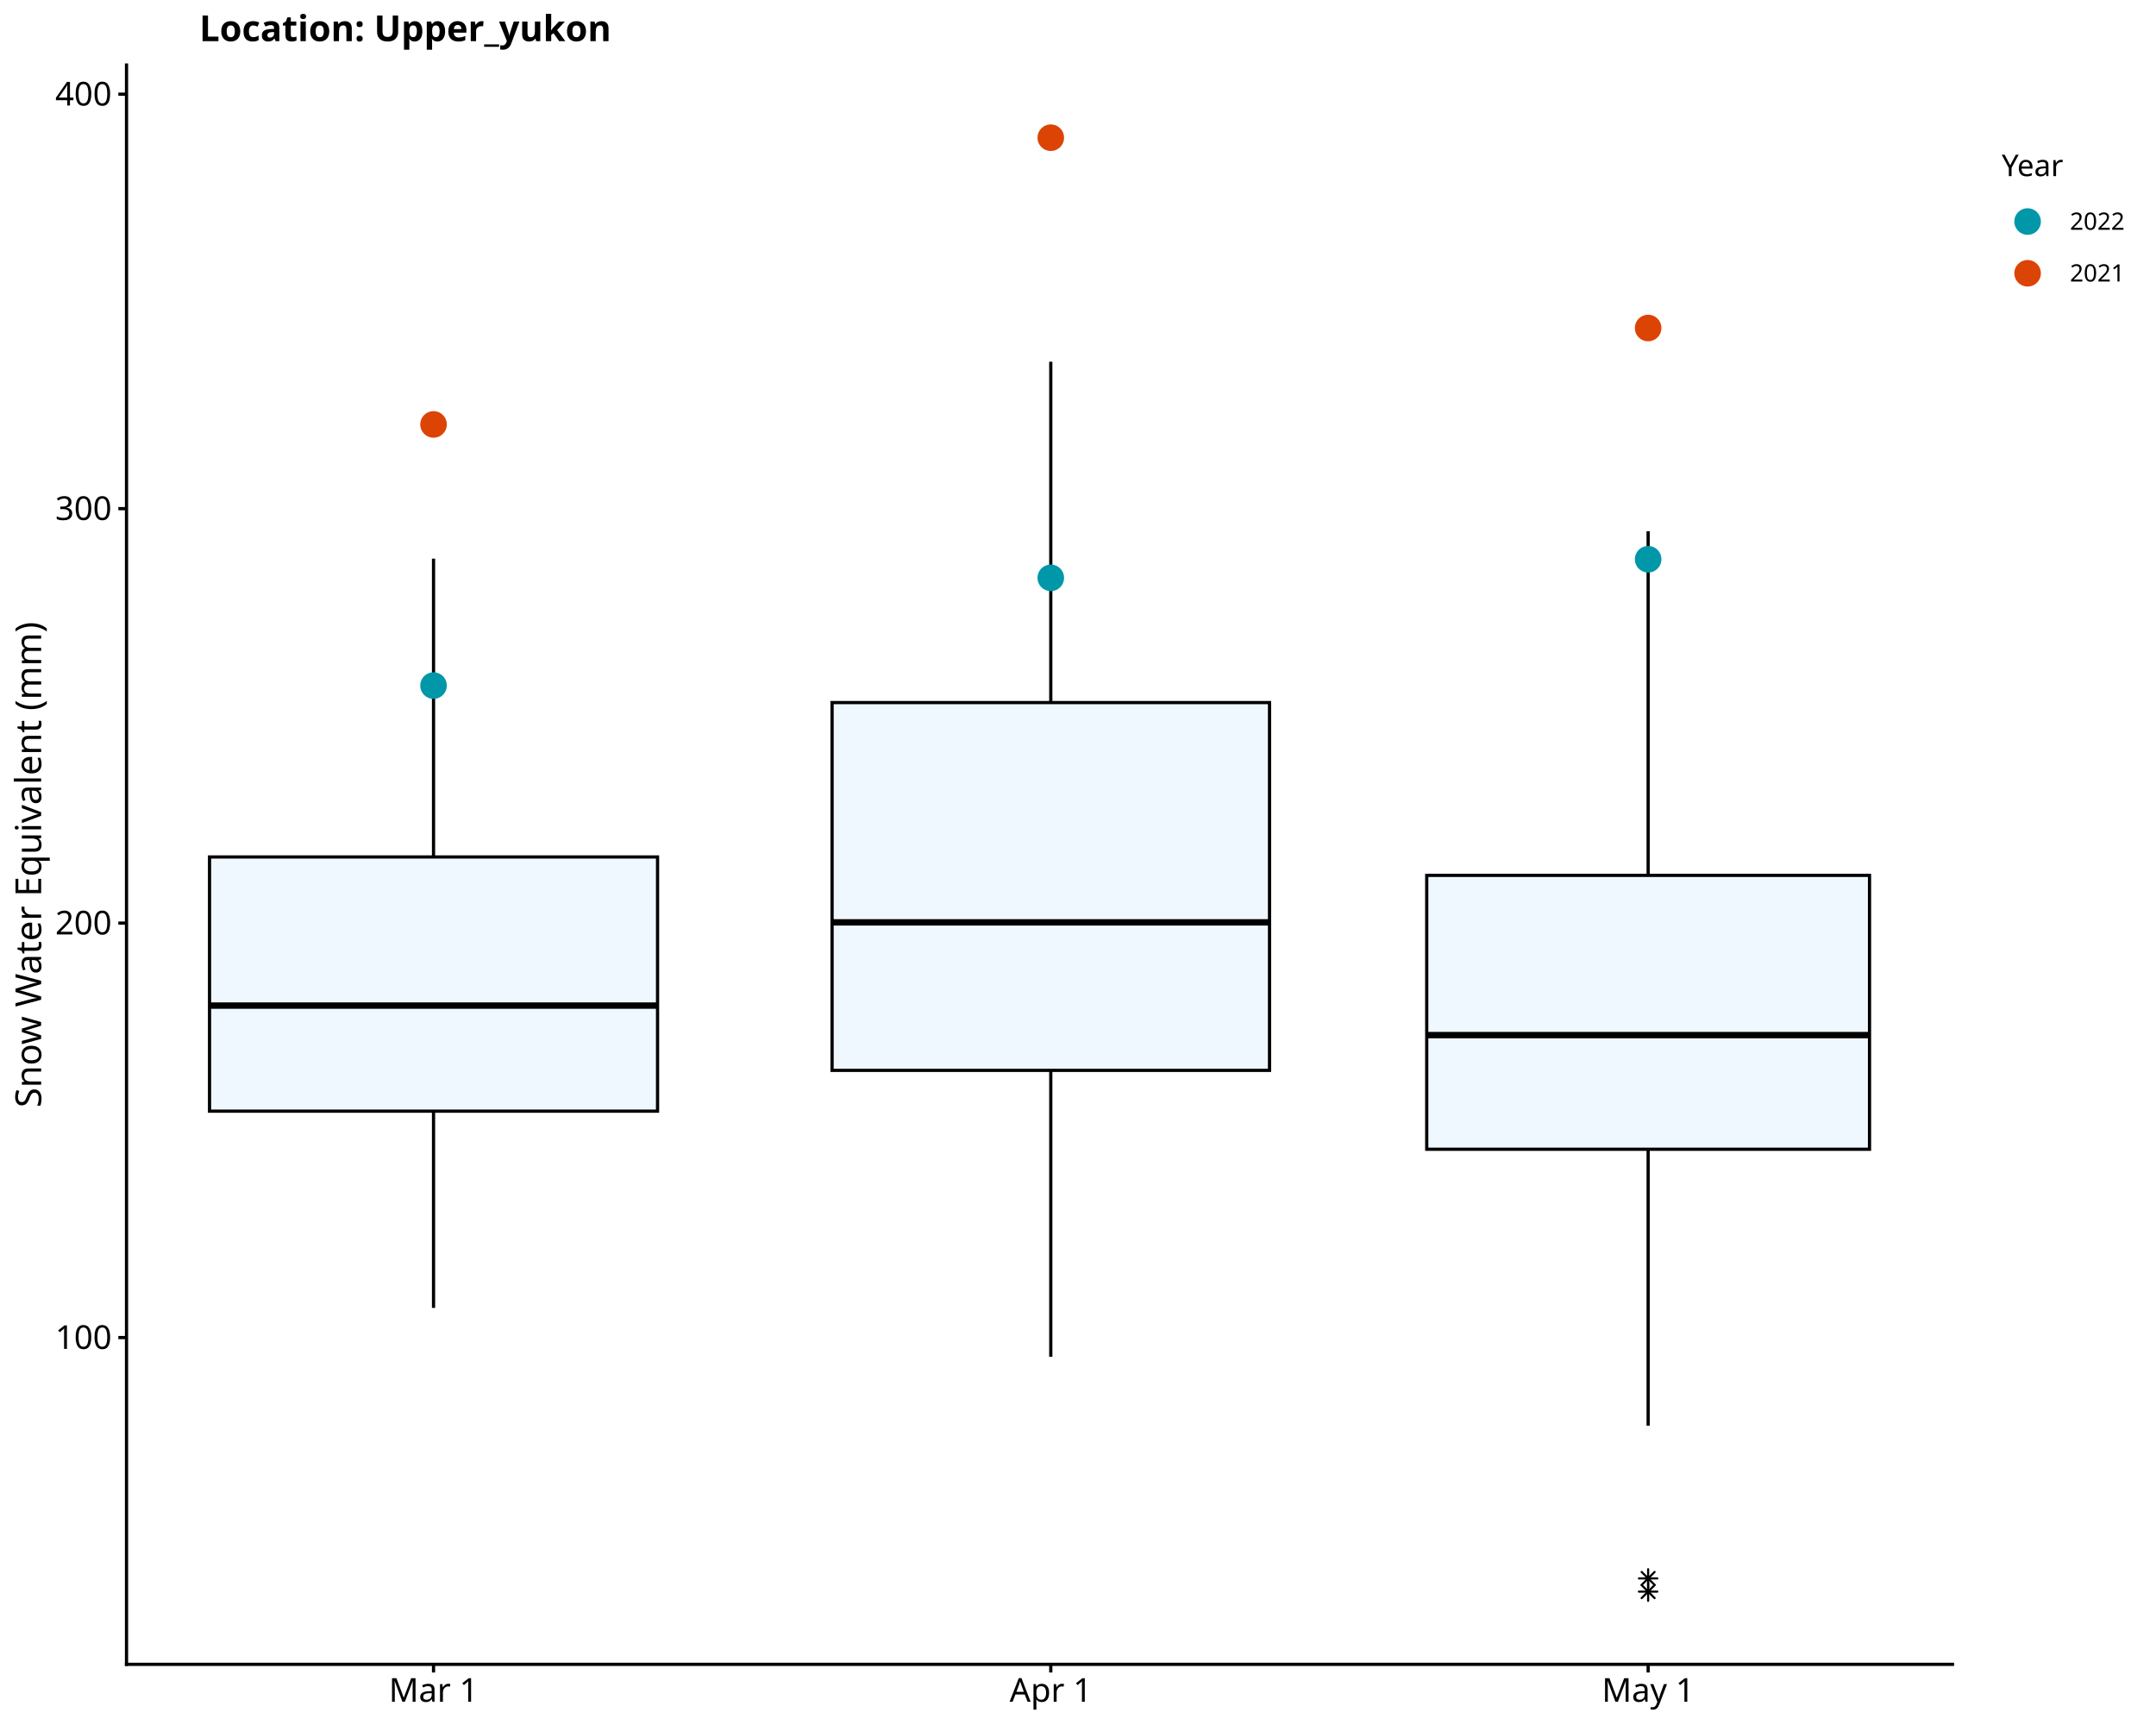
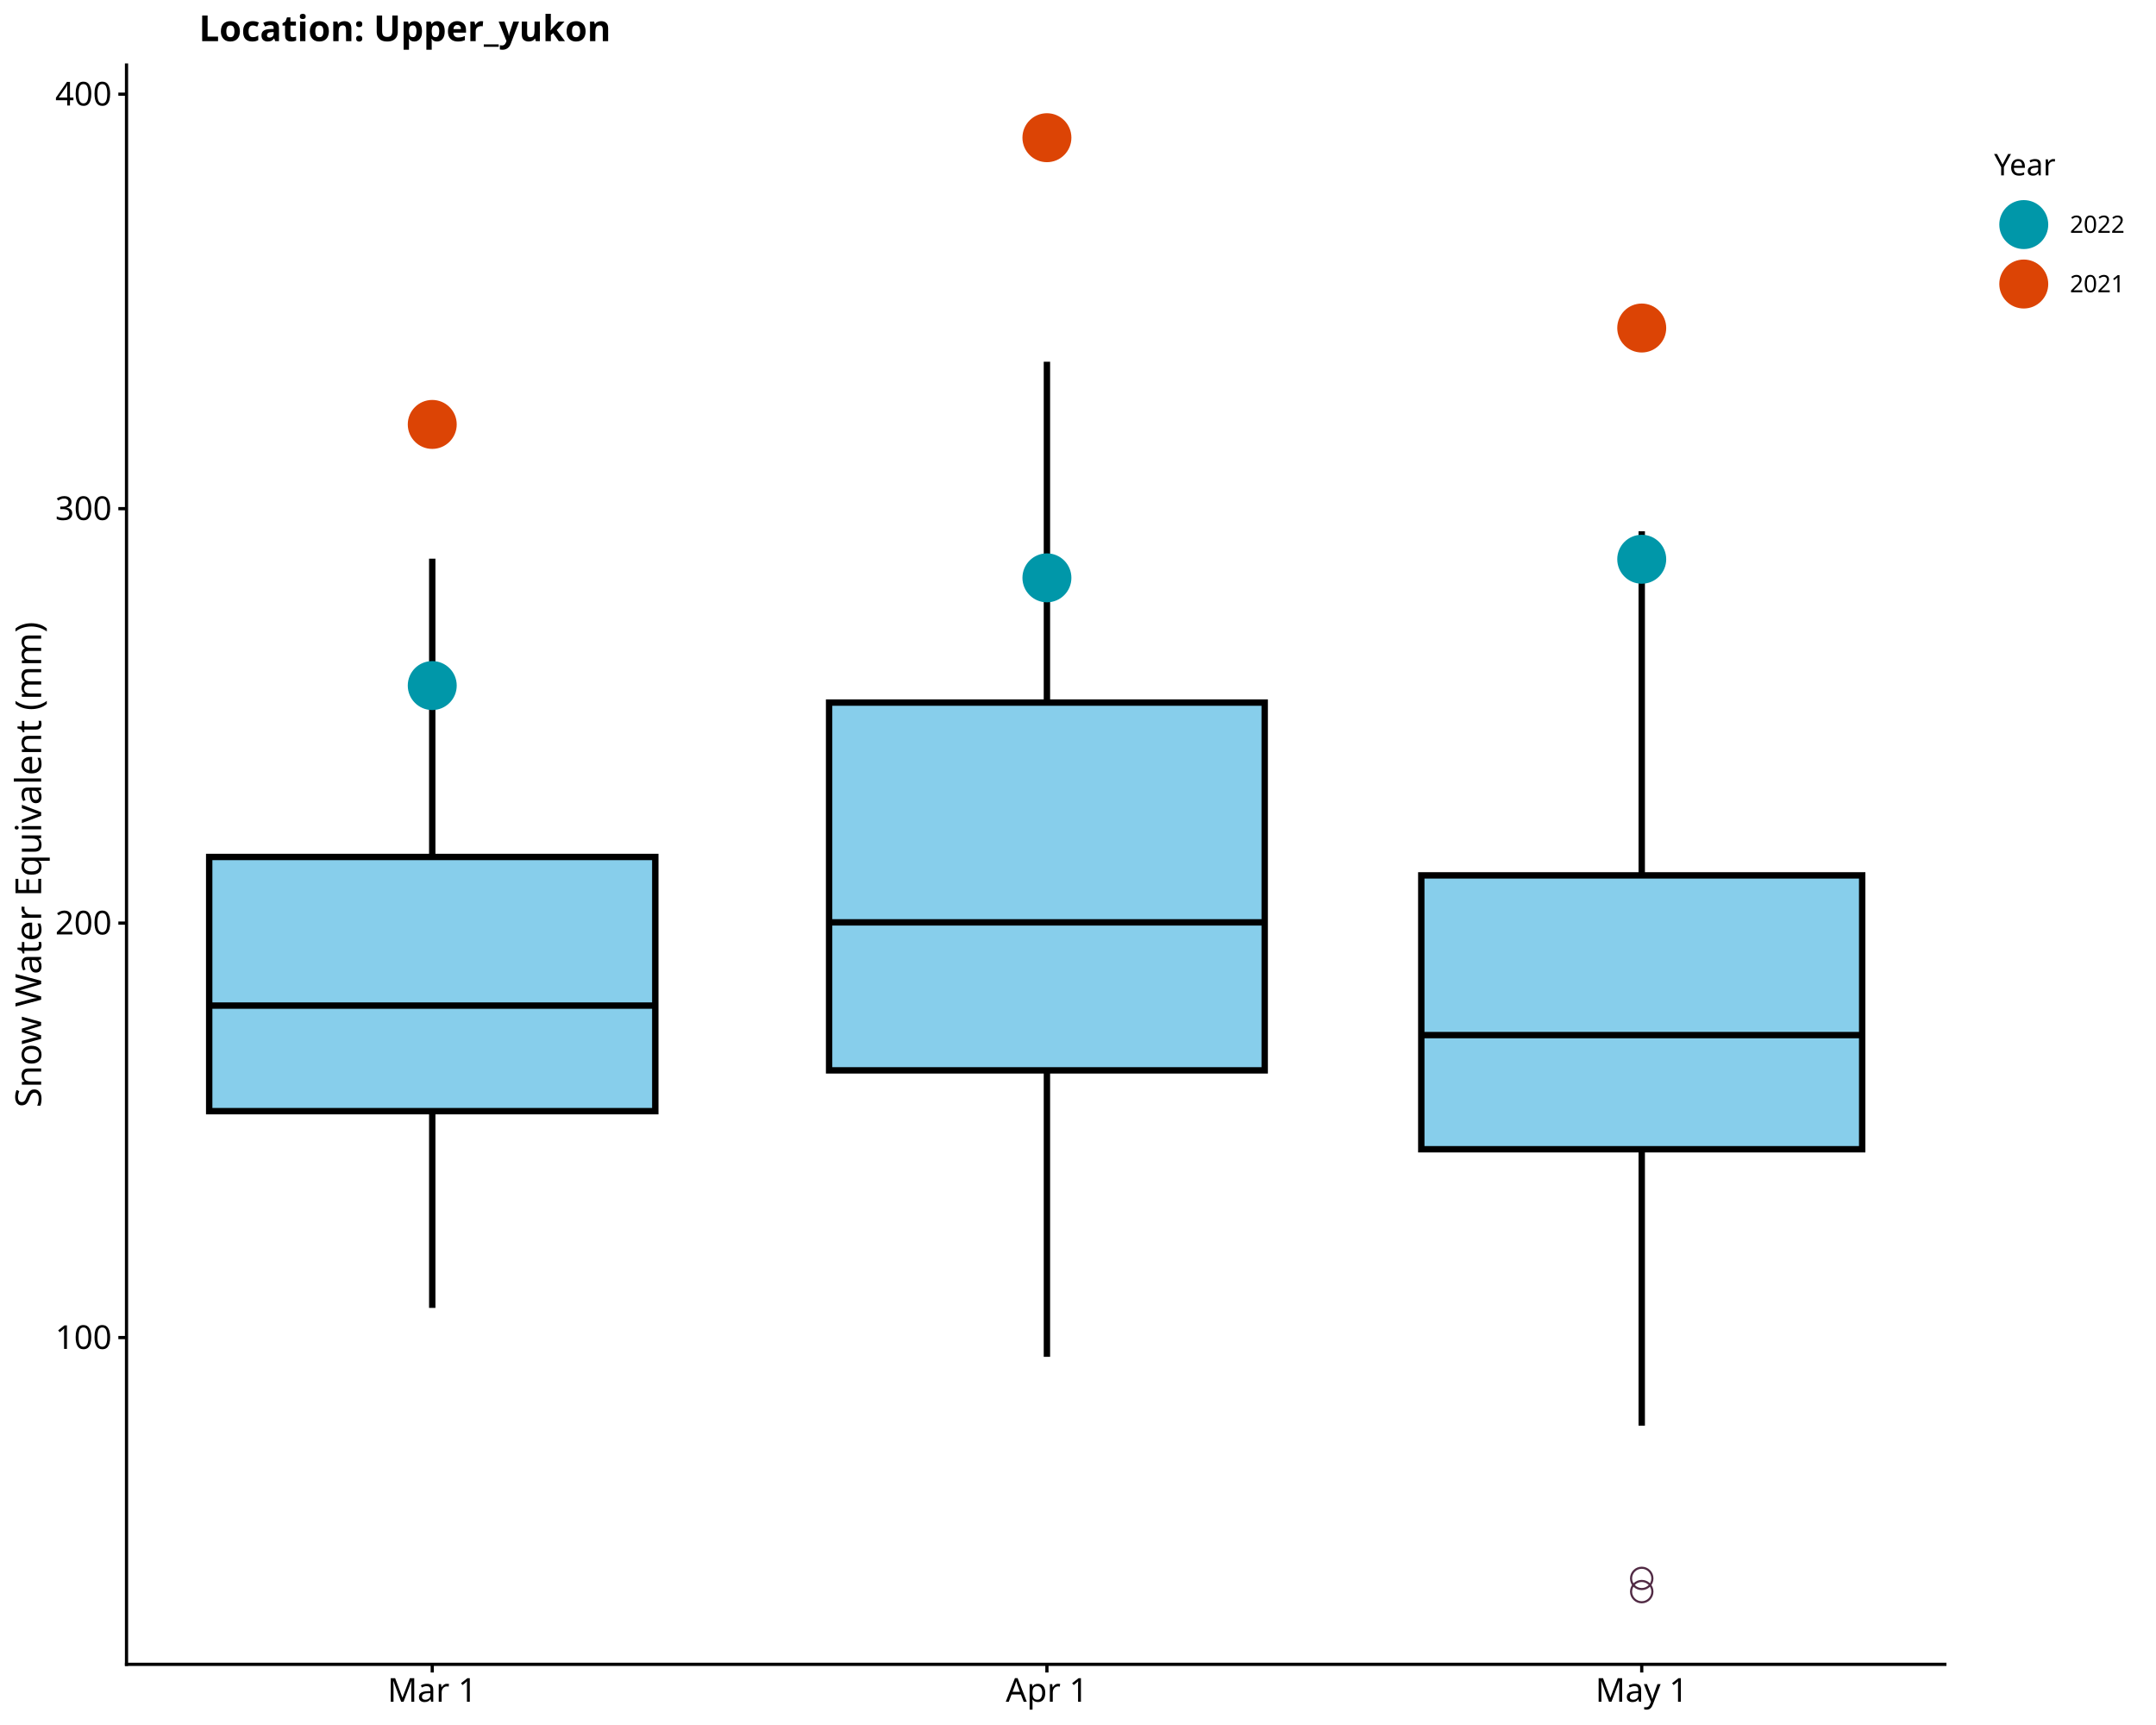
<svg xmlns="http://www.w3.org/2000/svg" class="svglite" data-engine-version="2.0" width="720.00pt" height="576.00pt" viewBox="0 0 720.00 576.00">
  <defs>
    <style type="text/css">
    .svglite line, .svglite polyline, .svglite polygon, .svglite path, .svglite rect, .svglite circle {
      fill: none;
      stroke: #000000;
      stroke-linecap: round;
      stroke-linejoin: round;
      stroke-miterlimit: 10.00;
    }
  </style>
  </defs>
  <rect width="100%" height="100%" style="stroke: none; fill: #FFFFFF;" />
  <defs>
    <clipPath id="cpMC4wMHw3MjAuMDB8MC4wMHw1NzYuMDA=">
      <rect x="0.00" y="0.00" width="720.00" height="576.00" />
    </clipPath>
  </defs>
  <g clip-path="url(#cpMC4wMHw3MjAuMDB8MC4wMHw1NzYuMDA=)">
    <rect x="0.00" y="0.00" width="720.00" height="576.00" style="stroke-width: 1.07; stroke: #FFFFFF; fill: #FFFFFF;" />
  </g>
  <defs>
-     <clipPath id="cpNDIuMjV8NjUyLjA0fDIxLjcxfDU1NS43NA==">
-       <rect x="42.25" y="21.71" width="609.79" height="534.03" />
+     <clipPath id="cpNDIuMjV8NjQ5LjQ4fDIxLjcxfDU1NS43NA==">
+       <rect x="42.25" y="21.71" width="607.23" height="534.03" />
    </clipPath>
  </defs>
-   <g clip-path="url(#cpNDIuMjV8NjUyLjA0fDIxLjcxfDU1NS43NA==)">
-     <rect x="42.25" y="21.71" width="609.79" height="534.03" style="stroke-width: 1.07; stroke: none; fill: #FFFFFF;" />
-     <line x1="142.61" y1="143.88" x2="146.95" y2="139.55" style="stroke-width: 0.71;" />
-     <line x1="142.61" y1="139.55" x2="146.95" y2="143.88" style="stroke-width: 0.71;" />
-     <line x1="141.71" y1="141.72" x2="147.85" y2="141.72" style="stroke-width: 0.71;" />
-     <line x1="144.78" y1="144.78" x2="144.78" y2="138.65" style="stroke-width: 0.71;" />
-     <line x1="144.78" y1="286.15" x2="144.78" y2="186.55" style="stroke-width: 1.07; stroke-linecap: butt;" />
-     <line x1="144.78" y1="371.03" x2="144.78" y2="436.73" style="stroke-width: 1.07; stroke-linecap: butt;" />
-     <polygon points="69.97,286.15 69.97,371.03 219.59,371.03 219.59,286.15 69.97,286.15 " style="stroke-width: 1.07; stroke-linecap: butt; stroke-linejoin: miter; fill: #F0F8FF;" />
-     <line x1="69.97" y1="335.78" x2="219.59" y2="335.78" style="stroke-width: 2.13; stroke-linecap: butt; stroke-linejoin: miter;" />
-     <line x1="348.74" y1="48.15" x2="353.08" y2="43.81" style="stroke-width: 0.71;" />
-     <line x1="348.74" y1="43.81" x2="353.08" y2="48.15" style="stroke-width: 0.71;" />
-     <line x1="347.85" y1="45.98" x2="353.98" y2="45.98" style="stroke-width: 0.71;" />
-     <line x1="350.91" y1="49.05" x2="350.91" y2="42.92" style="stroke-width: 0.71;" />
-     <line x1="350.91" y1="234.60" x2="350.91" y2="120.78" style="stroke-width: 1.07; stroke-linecap: butt;" />
-     <line x1="350.91" y1="357.41" x2="350.91" y2="453.07" style="stroke-width: 1.07; stroke-linecap: butt;" />
-     <polygon points="277.87,234.60 277.87,357.41 423.96,357.41 423.96,234.60 277.87,234.60 " style="stroke-width: 1.07; stroke-linecap: butt; stroke-linejoin: miter; fill: #F0F8FF;" />
-     <line x1="277.87" y1="307.99" x2="423.96" y2="307.99" style="stroke-width: 2.13; stroke-linecap: butt; stroke-linejoin: miter;" />
-     <line x1="548.23" y1="529.22" x2="552.56" y2="524.89" style="stroke-width: 0.71;" />
-     <line x1="548.23" y1="524.89" x2="552.56" y2="529.22" style="stroke-width: 0.71;" />
-     <line x1="547.33" y1="527.05" x2="553.46" y2="527.05" style="stroke-width: 0.71;" />
-     <line x1="550.40" y1="530.12" x2="550.40" y2="523.99" style="stroke-width: 0.71;" />
-     <line x1="548.23" y1="533.63" x2="552.56" y2="529.29" style="stroke-width: 0.71;" />
-     <line x1="548.23" y1="529.29" x2="552.56" y2="533.63" style="stroke-width: 0.71;" />
-     <line x1="547.33" y1="531.46" x2="553.46" y2="531.46" style="stroke-width: 0.71;" />
-     <line x1="550.40" y1="534.53" x2="550.40" y2="528.40" style="stroke-width: 0.71;" />
-     <line x1="548.23" y1="111.70" x2="552.56" y2="107.36" style="stroke-width: 0.71;" />
-     <line x1="548.23" y1="107.36" x2="552.56" y2="111.70" style="stroke-width: 0.71;" />
-     <line x1="547.33" y1="109.53" x2="553.46" y2="109.53" style="stroke-width: 0.71;" />
-     <line x1="550.40" y1="112.59" x2="550.40" y2="106.46" style="stroke-width: 0.71;" />
-     <line x1="550.40" y1="292.30" x2="550.40" y2="177.38" style="stroke-width: 1.07; stroke-linecap: butt;" />
-     <line x1="550.40" y1="383.75" x2="550.40" y2="476.05" style="stroke-width: 1.07; stroke-linecap: butt;" />
-     <polygon points="476.46,292.30 476.46,383.75 624.33,383.75 624.33,292.30 476.46,292.30 " style="stroke-width: 1.07; stroke-linecap: butt; stroke-linejoin: miter; fill: #F0F8FF;" />
-     <line x1="476.46" y1="345.63" x2="624.33" y2="345.63" style="stroke-width: 2.13; stroke-linecap: butt; stroke-linejoin: miter;" />
-     <circle cx="144.78" cy="228.92" r="4.09" style="stroke-width: 0.71; stroke: #0097A9; fill: #0097A9;" />
-     <circle cx="350.91" cy="192.95" r="4.09" style="stroke-width: 0.71; stroke: #0097A9; fill: #0097A9;" />
-     <circle cx="550.40" cy="186.74" r="4.09" style="stroke-width: 0.71; stroke: #0097A9; fill: #0097A9;" />
-     <circle cx="144.78" cy="141.72" r="4.09" style="stroke-width: 0.71; stroke: #DC4405; fill: #DC4405;" />
-     <circle cx="350.91" cy="45.98" r="4.09" style="stroke-width: 0.71; stroke: #DC4405; fill: #DC4405;" />
-     <circle cx="550.40" cy="109.53" r="4.09" style="stroke-width: 0.71; stroke: #DC4405; fill: #DC4405;" />
+   <g clip-path="url(#cpNDIuMjV8NjQ5LjQ4fDIxLjcxfDU1NS43NA==)">
+     <rect x="42.25" y="21.71" width="607.23" height="534.03" style="stroke-width: 1.07; stroke: none; fill: #FFFFFF;" />
+     <circle cx="144.35" cy="141.72" r="3.56" style="stroke-width: 0.71; stroke: #512A44;" />
+     <line x1="144.35" y1="286.15" x2="144.35" y2="186.55" style="stroke-width: 2.13; stroke-linecap: butt;" />
+     <line x1="144.35" y1="371.03" x2="144.35" y2="436.73" style="stroke-width: 2.13; stroke-linecap: butt;" />
+     <polygon points="69.86,286.15 69.86,371.03 218.84,371.03 218.84,286.15 69.86,286.15 " style="stroke-width: 2.13; stroke-linecap: butt; stroke-linejoin: miter; fill: #87CEEB;" />
+     <line x1="69.86" y1="335.78" x2="218.84" y2="335.78" style="stroke-width: 2.13; stroke-linecap: butt; stroke-linejoin: miter;" />
+     <circle cx="349.62" cy="45.98" r="3.56" style="stroke-width: 0.71; stroke: #512A44;" />
+     <line x1="349.62" y1="234.60" x2="349.62" y2="120.78" style="stroke-width: 2.13; stroke-linecap: butt;" />
+     <line x1="349.62" y1="357.41" x2="349.62" y2="453.07" style="stroke-width: 2.13; stroke-linecap: butt;" />
+     <polygon points="276.88,234.60 276.88,357.41 422.35,357.41 422.35,234.60 276.88,234.60 " style="stroke-width: 2.13; stroke-linecap: butt; stroke-linejoin: miter; fill: #87CEEB;" />
+     <line x1="276.88" y1="307.99" x2="422.35" y2="307.99" style="stroke-width: 2.13; stroke-linecap: butt; stroke-linejoin: miter;" />
+     <circle cx="548.26" cy="527.05" r="3.56" style="stroke-width: 0.71; stroke: #512A44;" />
+     <circle cx="548.26" cy="531.46" r="3.56" style="stroke-width: 0.71; stroke: #512A44;" />
+     <circle cx="548.26" cy="109.53" r="3.56" style="stroke-width: 0.71; stroke: #512A44;" />
+     <line x1="548.26" y1="292.30" x2="548.26" y2="177.38" style="stroke-width: 2.13; stroke-linecap: butt;" />
+     <line x1="548.26" y1="383.75" x2="548.26" y2="476.05" style="stroke-width: 2.13; stroke-linecap: butt;" />
+     <polygon points="474.64,292.30 474.64,383.75 621.88,383.75 621.88,292.30 474.64,292.30 " style="stroke-width: 2.13; stroke-linecap: butt; stroke-linejoin: miter; fill: #87CEEB;" />
+     <line x1="474.64" y1="345.63" x2="621.88" y2="345.63" style="stroke-width: 2.13; stroke-linecap: butt; stroke-linejoin: miter;" />
+     <circle cx="144.35" cy="228.92" r="7.82" style="stroke-width: 0.71; stroke: #0097A9; fill: #0097A9;" />
+     <circle cx="349.62" cy="192.95" r="7.82" style="stroke-width: 0.71; stroke: #0097A9; fill: #0097A9;" />
+     <circle cx="548.26" cy="186.74" r="7.82" style="stroke-width: 0.71; stroke: #0097A9; fill: #0097A9;" />
+     <circle cx="144.35" cy="141.72" r="7.82" style="stroke-width: 0.71; stroke: #DC4405; fill: #DC4405;" />
+     <circle cx="349.62" cy="45.98" r="7.82" style="stroke-width: 0.71; stroke: #DC4405; fill: #DC4405;" />
+     <circle cx="548.26" cy="109.53" r="7.82" style="stroke-width: 0.71; stroke: #DC4405; fill: #DC4405;" />
  </g>
  <g clip-path="url(#cpMC4wMHw3MjAuMDB8MC4wMHw1NzYuMDA=)">
    <polyline points="42.25,555.74 42.25,21.71 " style="stroke-width: 1.07; stroke-linecap: square;" />
    <text x="37.32" y="450.42" text-anchor="end" style="font-size: 11.00px; font-family: sans;" textLength="18.35px" lengthAdjust="spacingAndGlyphs">100</text>
    <text x="37.32" y="312.02" text-anchor="end" style="font-size: 11.00px; font-family: sans;" textLength="18.35px" lengthAdjust="spacingAndGlyphs">200</text>
    <text x="37.32" y="173.63" text-anchor="end" style="font-size: 11.00px; font-family: sans;" textLength="18.35px" lengthAdjust="spacingAndGlyphs">300</text>
    <text x="37.32" y="35.24" text-anchor="end" style="font-size: 11.00px; font-family: sans;" textLength="18.35px" lengthAdjust="spacingAndGlyphs">400</text>
    <polyline points="39.52,446.63 42.25,446.63 " style="stroke-width: 1.07; stroke-linecap: butt;" />
    <polyline points="39.52,308.24 42.25,308.24 " style="stroke-width: 1.07; stroke-linecap: butt;" />
    <polyline points="39.52,169.85 42.25,169.85 " style="stroke-width: 1.07; stroke-linecap: butt;" />
    <polyline points="39.52,31.45 42.25,31.45 " style="stroke-width: 1.07; stroke-linecap: butt;" />
-     <polyline points="42.25,555.74 652.04,555.74 " style="stroke-width: 1.07; stroke-linecap: square;" />
-     <polyline points="144.78,558.47 144.78,555.74 " style="stroke-width: 1.07; stroke-linecap: butt;" />
-     <polyline points="350.91,558.47 350.91,555.74 " style="stroke-width: 1.07; stroke-linecap: butt;" />
-     <polyline points="550.40,558.47 550.40,555.74 " style="stroke-width: 1.07; stroke-linecap: butt;" />
-     <text x="144.78" y="568.24" text-anchor="middle" style="font-size: 11.00px; font-family: sans;" textLength="28.12px" lengthAdjust="spacingAndGlyphs">Mar 1</text>
-     <text x="350.91" y="568.24" text-anchor="middle" style="font-size: 11.00px; font-family: sans;" textLength="26.29px" lengthAdjust="spacingAndGlyphs">Apr 1</text>
-     <text x="550.40" y="568.24" text-anchor="middle" style="font-size: 11.00px; font-family: sans;" textLength="29.96px" lengthAdjust="spacingAndGlyphs">May 1</text>
+     <polyline points="42.25,555.74 649.48,555.74 " style="stroke-width: 1.07; stroke-linecap: square;" />
+     <polyline points="144.35,558.47 144.35,555.74 " style="stroke-width: 1.07; stroke-linecap: butt;" />
+     <polyline points="349.62,558.47 349.62,555.74 " style="stroke-width: 1.07; stroke-linecap: butt;" />
+     <polyline points="548.26,558.47 548.26,555.74 " style="stroke-width: 1.07; stroke-linecap: butt;" />
+     <text x="144.35" y="568.24" text-anchor="middle" style="font-size: 11.00px; font-family: sans;" textLength="28.12px" lengthAdjust="spacingAndGlyphs">Mar 1</text>
+     <text x="349.62" y="568.24" text-anchor="middle" style="font-size: 11.00px; font-family: sans;" textLength="26.29px" lengthAdjust="spacingAndGlyphs">Apr 1</text>
+     <text x="548.26" y="568.24" text-anchor="middle" style="font-size: 11.00px; font-family: sans;" textLength="29.96px" lengthAdjust="spacingAndGlyphs">May 1</text>
    <text transform="translate(13.74,288.72) rotate(-90)" text-anchor="middle" style="font-size: 12.00px; font-family: sans;" textLength="156.07px" lengthAdjust="spacingAndGlyphs">Snow Water Equivalent (mm)</text>
-     <rect x="663.00" y="45.41" width="51.52" height="59.96" style="stroke-width: 1.07; stroke: none; fill: #FFFFFF;" />
-     <text x="668.48" y="58.81" style="font-size: 10.00px; font-family: sans;" textLength="21.13px" lengthAdjust="spacingAndGlyphs">Year</text>
-     <rect x="668.48" y="65.33" width="17.28" height="17.28" style="stroke-width: 1.07; stroke: none; fill: #FFFFFF;" />
-     <circle cx="677.12" cy="73.97" r="4.09" style="stroke-width: 0.71; stroke: #0097A9; fill: #0097A9;" />
-     <rect x="668.48" y="82.61" width="17.28" height="17.28" style="stroke-width: 1.07; stroke: none; fill: #FFFFFF;" />
-     <circle cx="677.12" cy="91.25" r="4.09" style="stroke-width: 0.71; stroke: #DC4405; fill: #DC4405;" />
-     <text x="691.24" y="76.72" style="font-size: 8.00px; font-family: sans;" textLength="17.80px" lengthAdjust="spacingAndGlyphs">2022</text>
-     <text x="691.24" y="94.00" style="font-size: 8.00px; font-family: sans;" textLength="17.80px" lengthAdjust="spacingAndGlyphs">2021</text>
-     <text x="66.57" y="13.74" style="font-size: 12.00px; font-weight: bold; font-family: sans;" textLength="123.44px" lengthAdjust="spacingAndGlyphs">Location: Upper_yukon</text>
+     <rect x="660.44" y="45.16" width="54.08" height="65.08" style="stroke-width: 1.07; stroke: none; fill: #FFFFFF;" />
+     <text x="665.92" y="58.56" style="font-size: 10.00px; font-family: sans;" textLength="21.13px" lengthAdjust="spacingAndGlyphs">Year</text>
+     <rect x="665.92" y="65.07" width="19.84" height="19.84" style="stroke-width: 1.07; stroke: none; fill: #FFFFFF;" />
+     <circle cx="675.84" cy="74.99" r="7.82" style="stroke-width: 0.71; stroke: #0097A9; fill: #0097A9;" />
+     <rect x="665.92" y="84.92" width="19.84" height="19.84" style="stroke-width: 1.07; stroke: none; fill: #FFFFFF;" />
+     <circle cx="675.84" cy="94.84" r="7.82" style="stroke-width: 0.71; stroke: #DC4405; fill: #DC4405;" />
+     <text x="691.24" y="77.75" style="font-size: 8.00px; font-family: sans;" textLength="17.80px" lengthAdjust="spacingAndGlyphs">2022</text>
+     <text x="691.24" y="97.59" style="font-size: 8.00px; font-family: sans;" textLength="17.80px" lengthAdjust="spacingAndGlyphs">2021</text>
+     <text x="66.44" y="13.74" style="font-size: 12.00px; font-weight: bold; font-family: sans;" textLength="123.44px" lengthAdjust="spacingAndGlyphs">Location: Upper_yukon</text>
  </g>
</svg>
